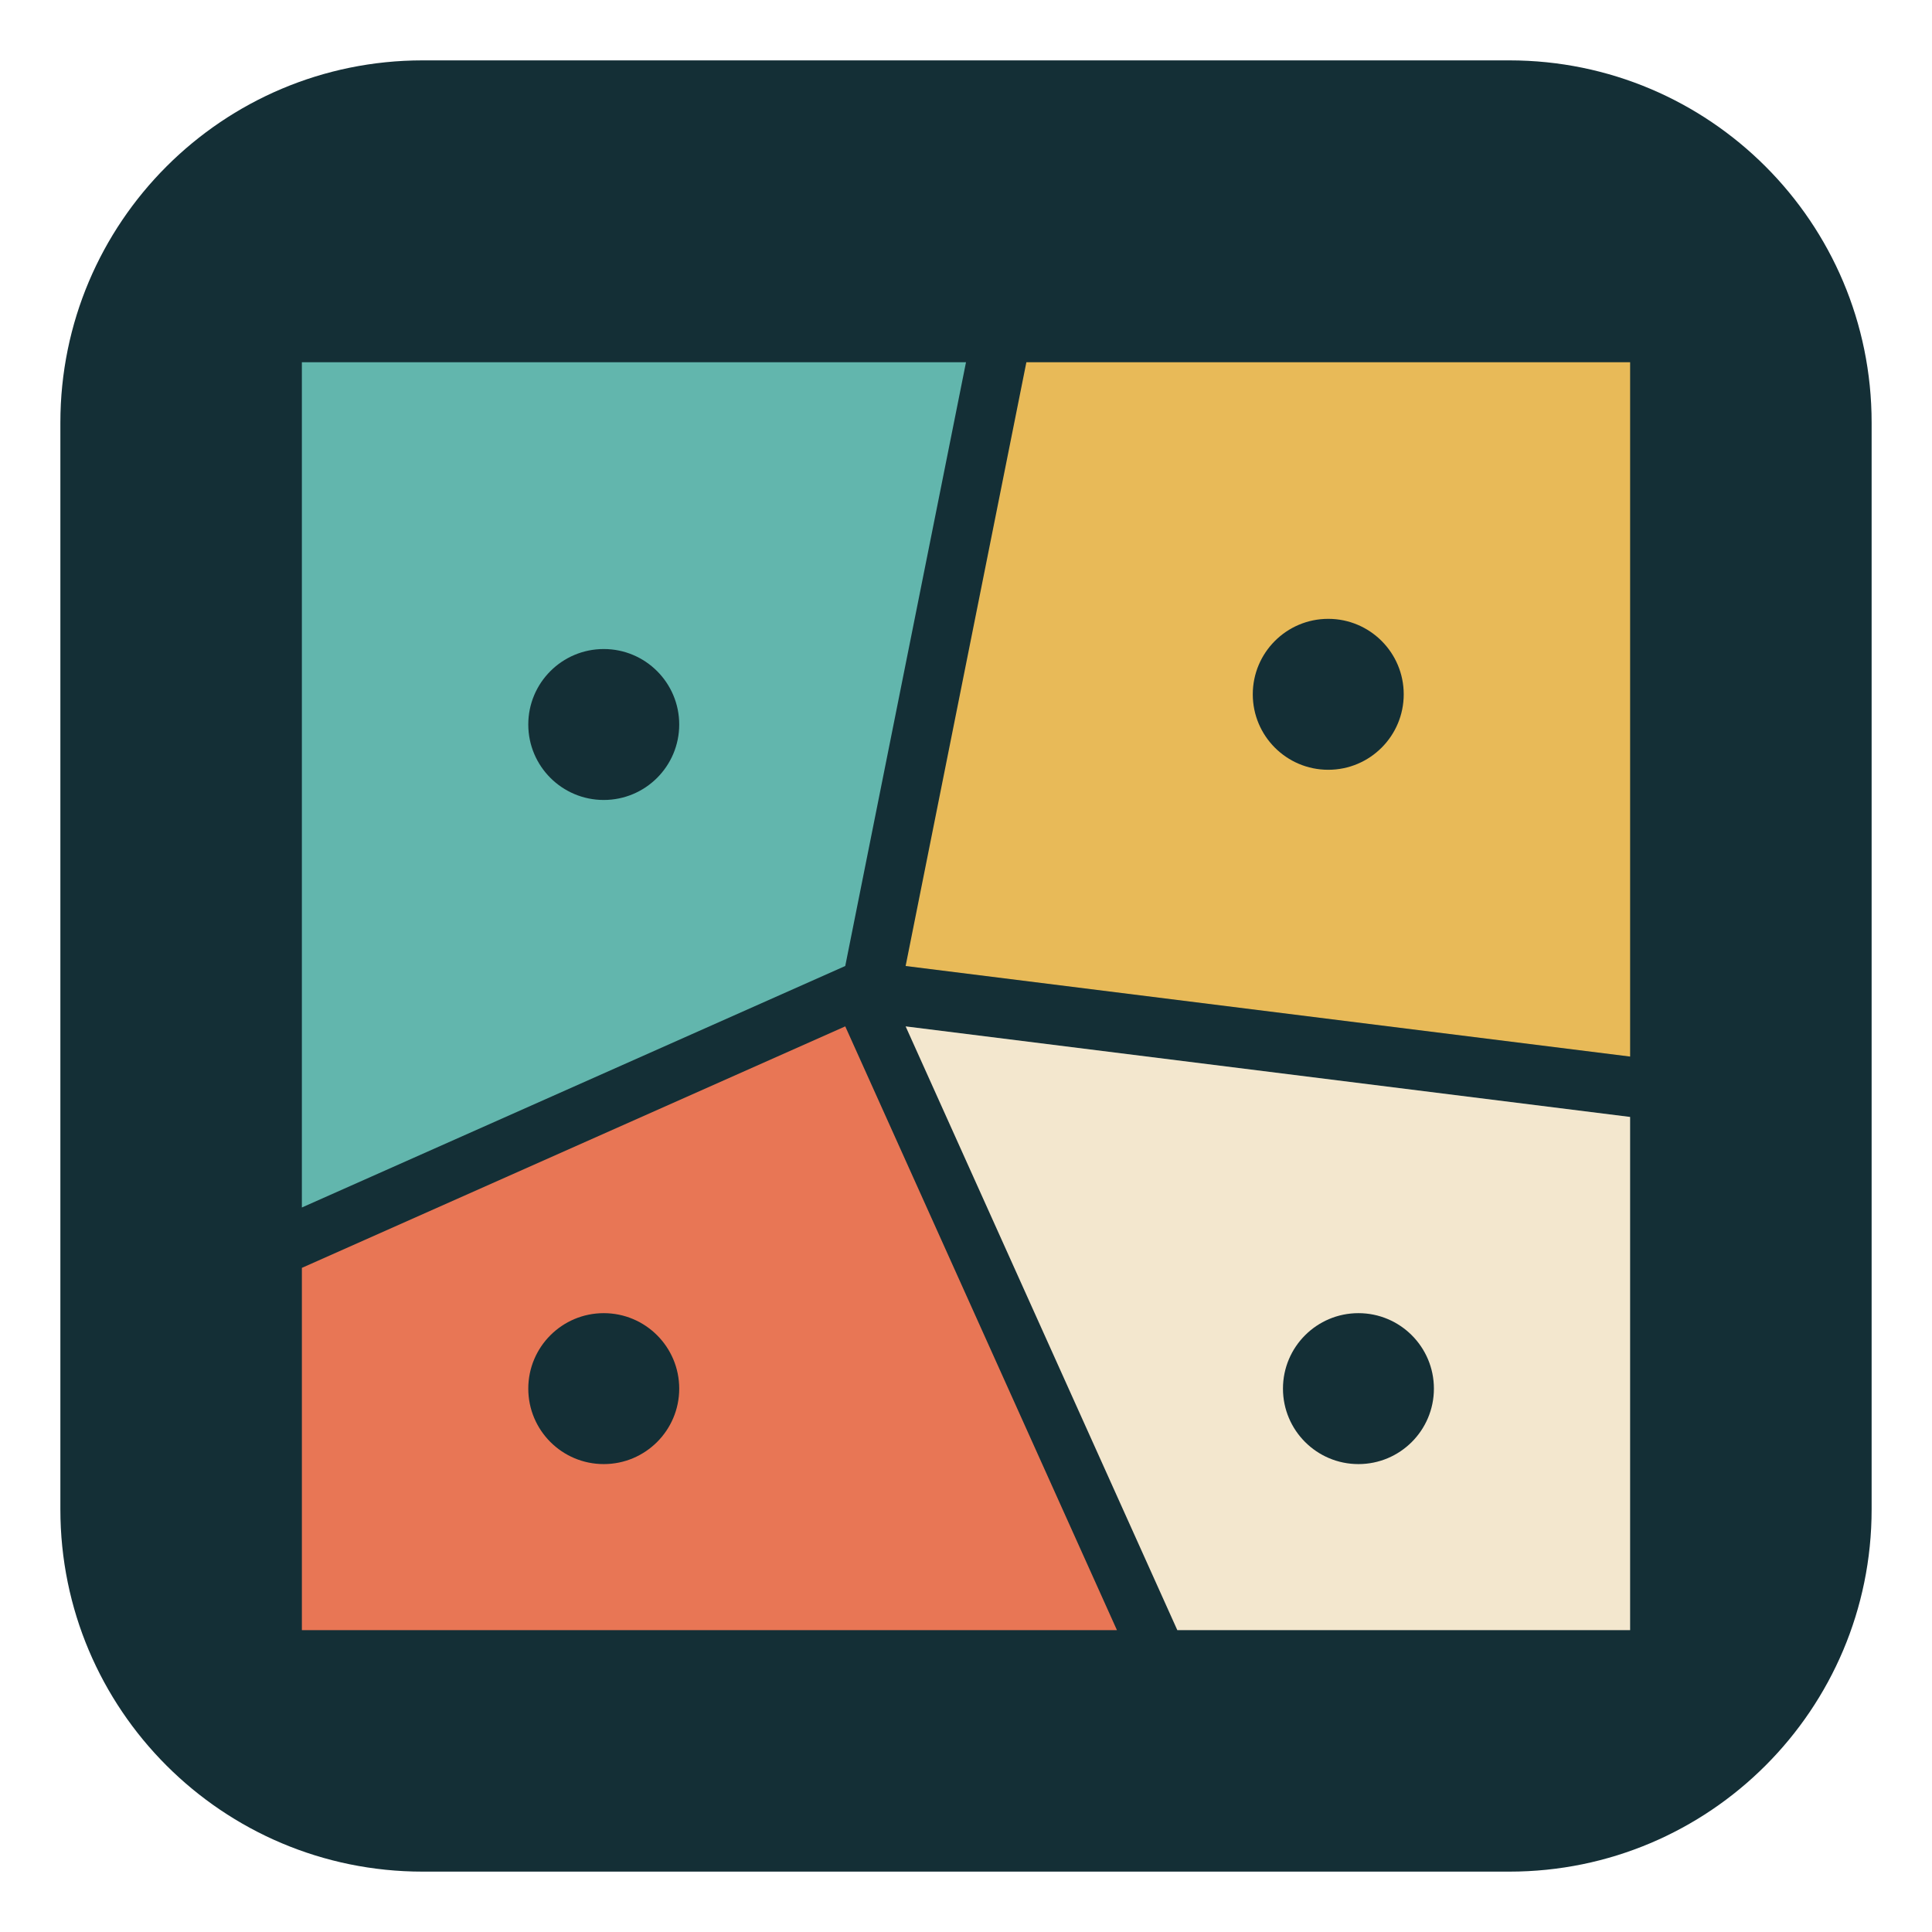
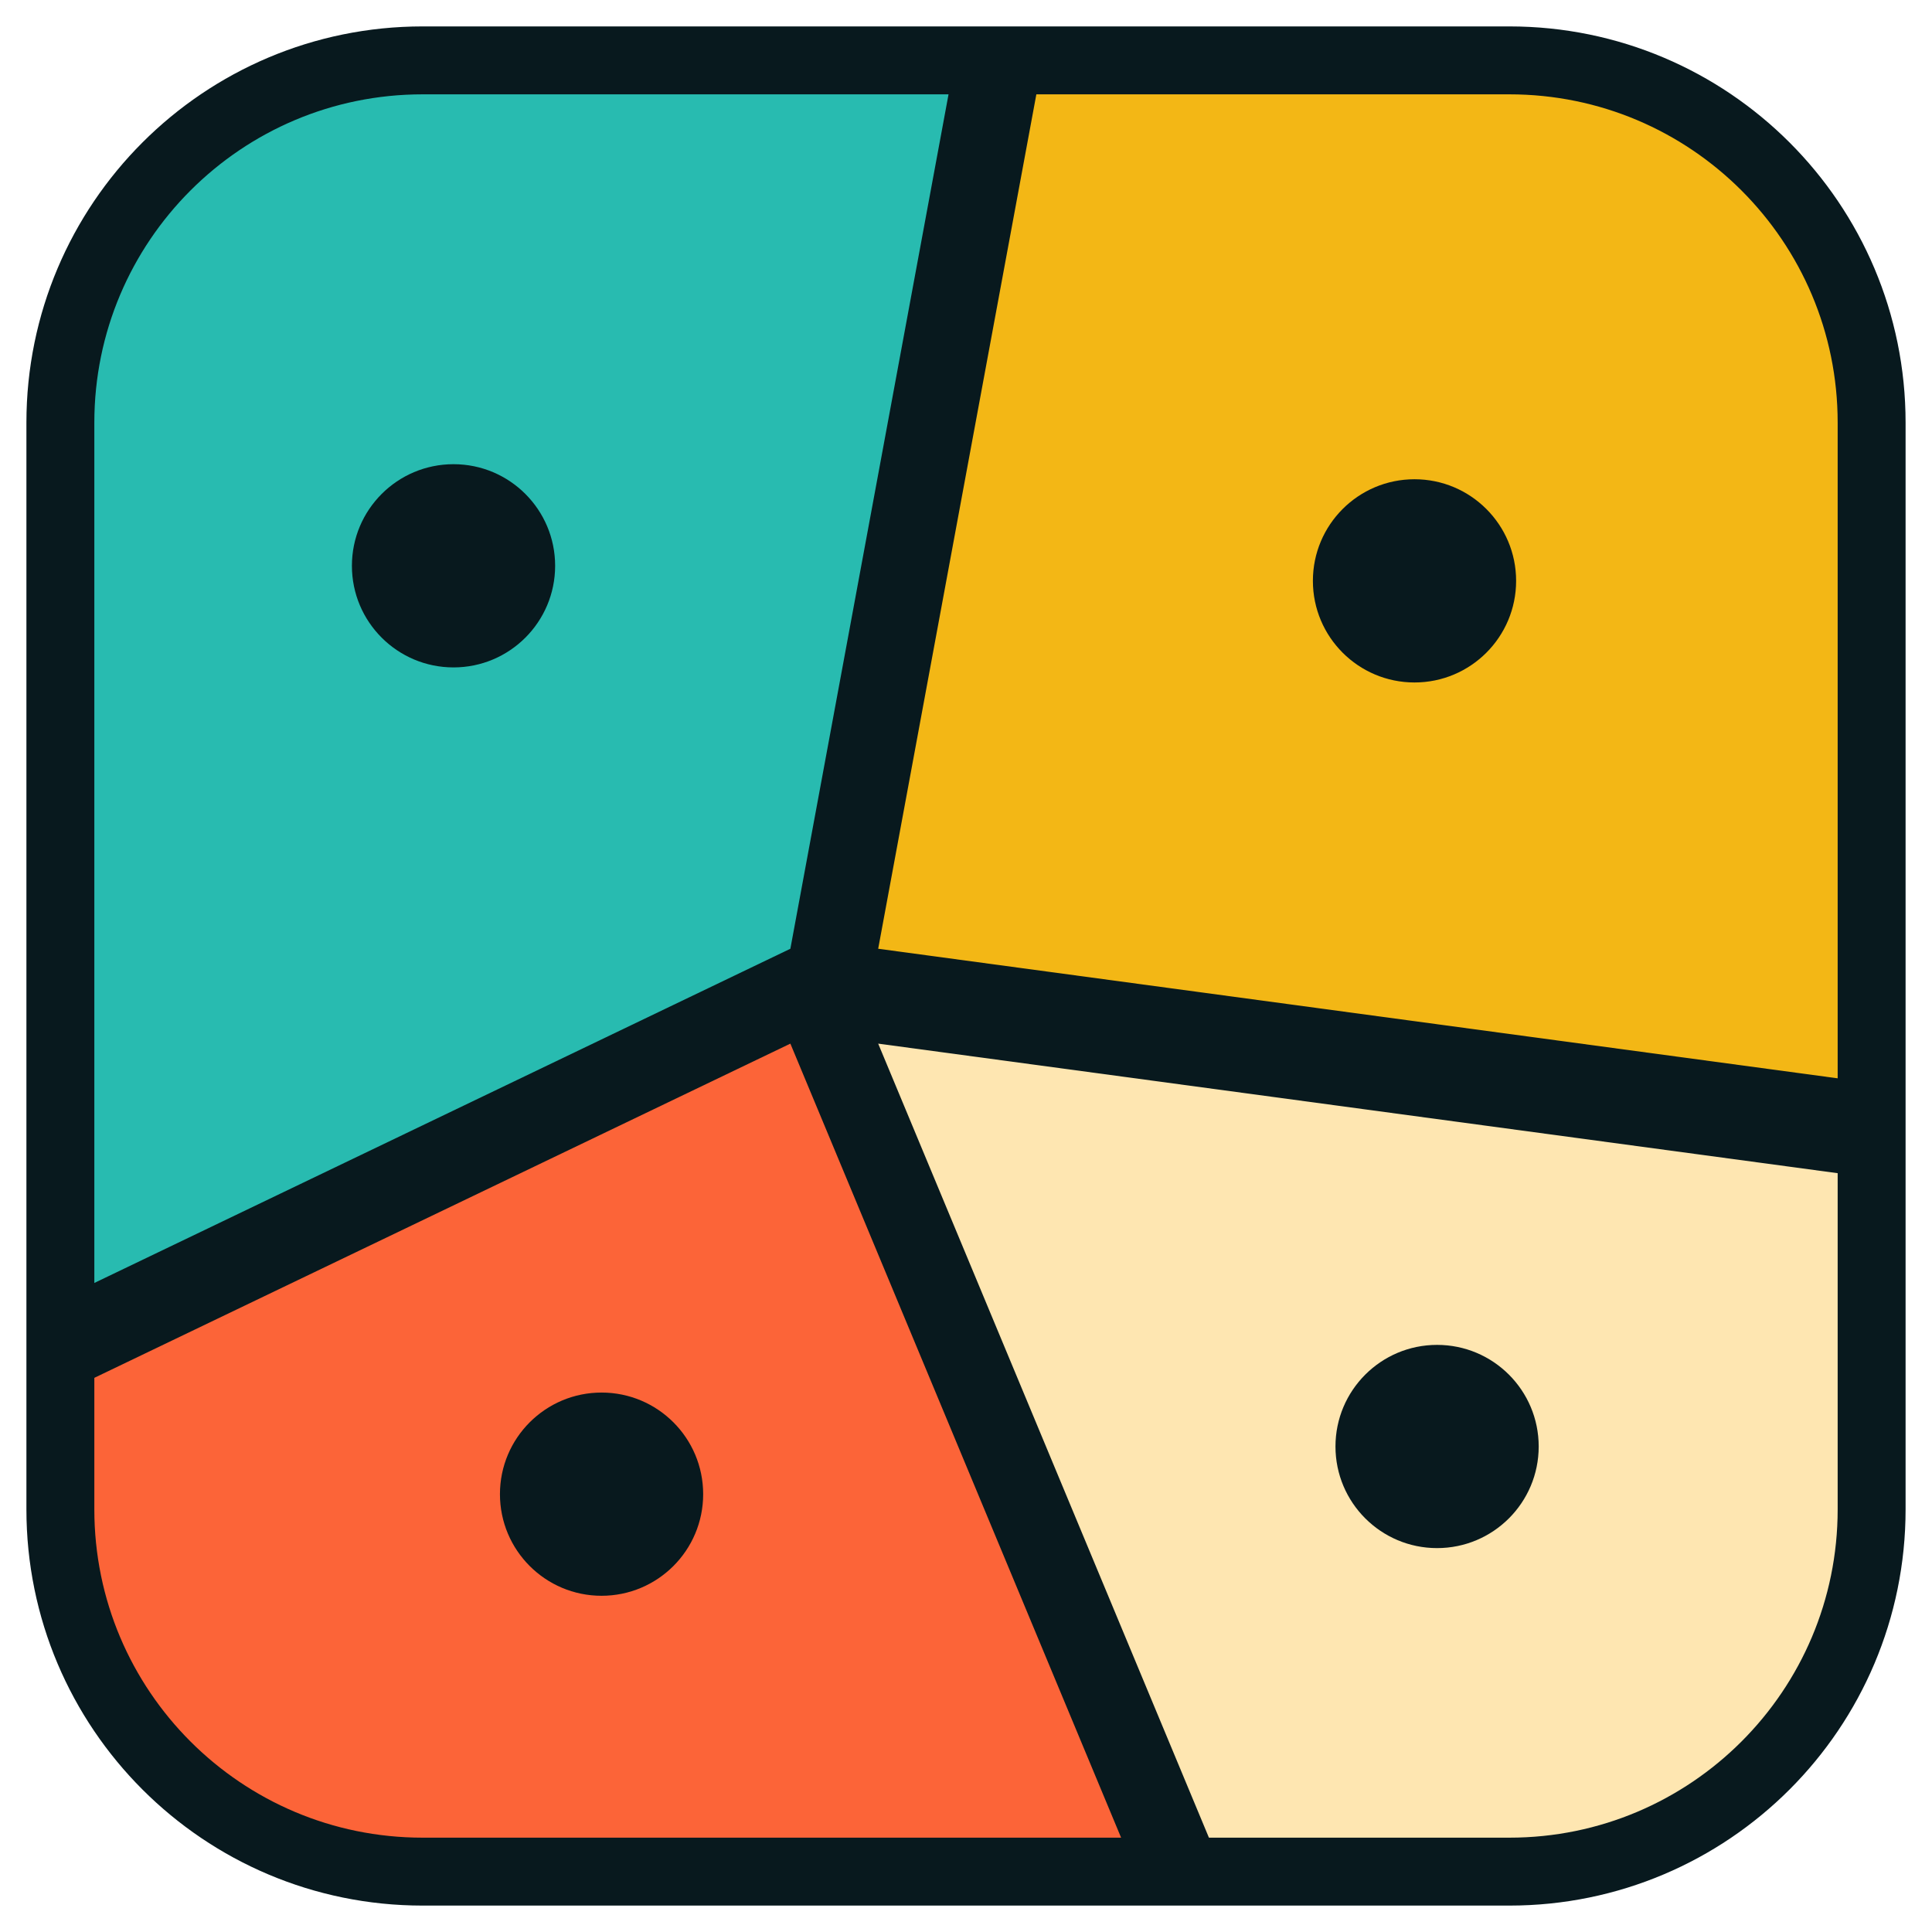
- <svg xmlns="http://www.w3.org/2000/svg" width="128" height="128" viewBox="0 0 128 128">
-   <rect x="4" y="4" width="120" height="120" rx="24" fill="#142f36" />
-   <path d="M20 24h44l-8 40-36 16Z" fill="#62b6ad" />
-   <path d="m68 24 40 0v46L60 64Z" fill="#e8ba58" />
-   <path d="m20 84 36-16 18 40H20Z" fill="#e87655" />
-   <path d="m60 68 48 6v34H78Z" fill="#f3e7ce" />
-   <g fill="#142f36">
-     <circle cx="40" cy="48" r="5" />
-     <circle cx="88" cy="46" r="5" />
-     <circle cx="40" cy="92" r="5" />
-     <circle cx="90" cy="92" r="5" />
+ <svg xmlns="http://www.w3.org/2000/svg" xmlns:xlink="http://www.w3.org/1999/xlink" width="128" height="128" viewBox="0 0 128 128" version="1.1" id="svg7">
+   <defs id="defs7">
+     <linearGradient id="linearGradient9">
+       <stop style="stop-color:#08191e;stop-opacity:1;" offset="0" id="stop9" />
+       <stop style="stop-color:#08191e;stop-opacity:1;" offset="1" id="stop10" />
+     </linearGradient>
+     <clipPath clipPathUnits="userSpaceOnUse" id="clipPath8">
+       <rect x="4" y="4" width="120" height="120" rx="24" fill="#142f36" id="rect8" style="fill:#08191e;fill-opacity:1" />
+     </clipPath>
+     <linearGradient xlink:href="#linearGradient9" id="linearGradient10" x1="1.75" y1="64" x2="126.25" y2="64" gradientUnits="userSpaceOnUse" />
+   </defs>
+   <rect x="4" y="4" width="120" height="120" rx="24" fill="#142f36" id="rect1" style="fill:#08191e;fill-opacity:1" />
+   <g id="g8" clip-path="url(#clipPath8)">
+     <path d="M 1e-6,4e-7 H 64 L 52.364,62.857 1e-6,88 Z" fill="#62b6ad" id="path1" style="fill:#28bbb0;fill-opacity:1;stroke-width:1" />
+     <path d="M 69.818,4e-7 H 128 V 72.286 L 58.182,62.857 Z" fill="#e8ba58" id="path2" style="fill:#f3b715;fill-opacity:1;stroke-width:1" />
+     <path d="M 1e-6,94.286 52.364,69.143 78.545,132 H 1e-6 Z" fill="#e87655" id="path3" style="fill:#fc6438;fill-opacity:1;stroke-width:1" />
+     <path d="M 58.182,69.143 128,78.571 V 132 H 84.364 Z" fill="#f3e7ce" id="path4" style="fill:#fee6b1;fill-opacity:1;stroke-width:1" />
+     <circle style="fill:#08191e;fill-opacity:1;stroke:none;stroke-width:4.5;stroke-linecap:round;stroke-linejoin:round;stroke-opacity:1;paint-order:fill markers stroke" id="path10" cx="30.047" cy="37.486" r="6.732" />
+     <use x="0" y="0" xlink:href="#path10" id="use10" transform="translate(63.66753,0.9974026)" />
+     <use x="0" y="0" xlink:href="#path10" id="use11" transform="translate(9.807792,61.50649)" />
+     <use x="0" y="0" xlink:href="#use11" id="use12" transform="translate(55.35584,-3.158442)" />
  </g>
+   <rect x="4" y="4" width="120" height="120" rx="24" fill="#142f36" id="rect9" style="fill:none;fill-opacity:1;stroke:url(#linearGradient10);stroke-opacity:1;stroke-width:4.5;paint-order:fill markers stroke" />
</svg>
